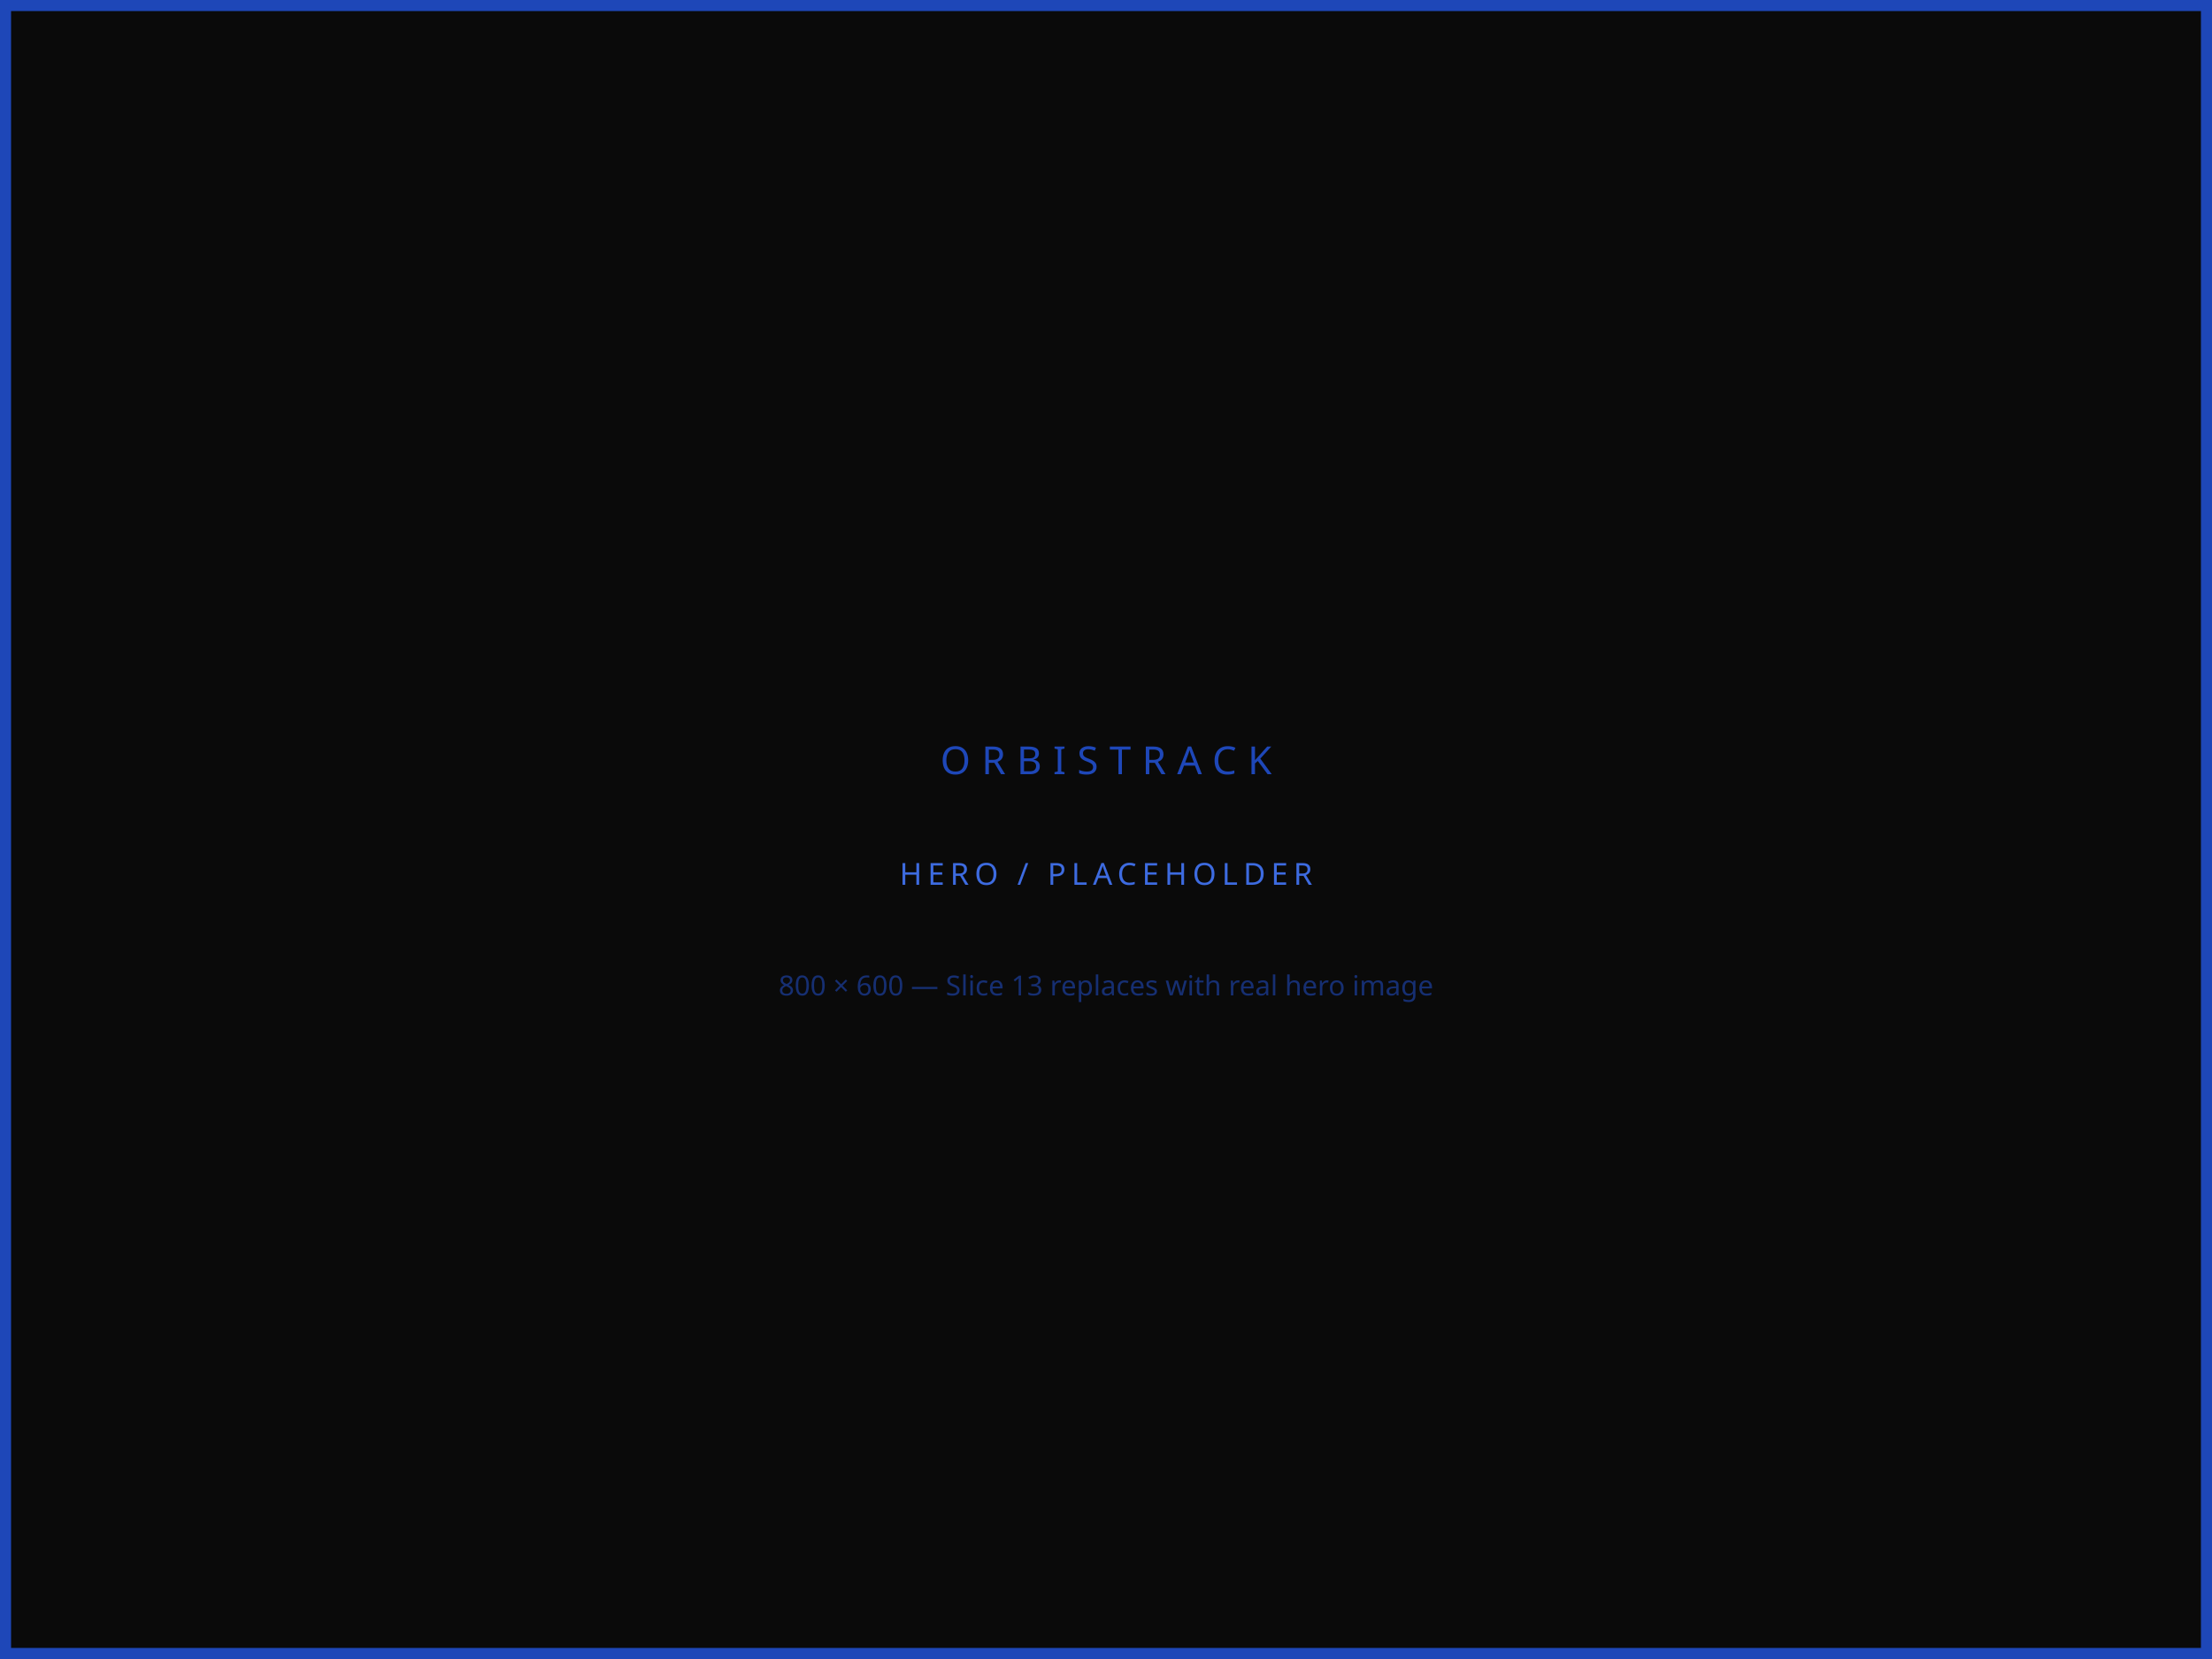
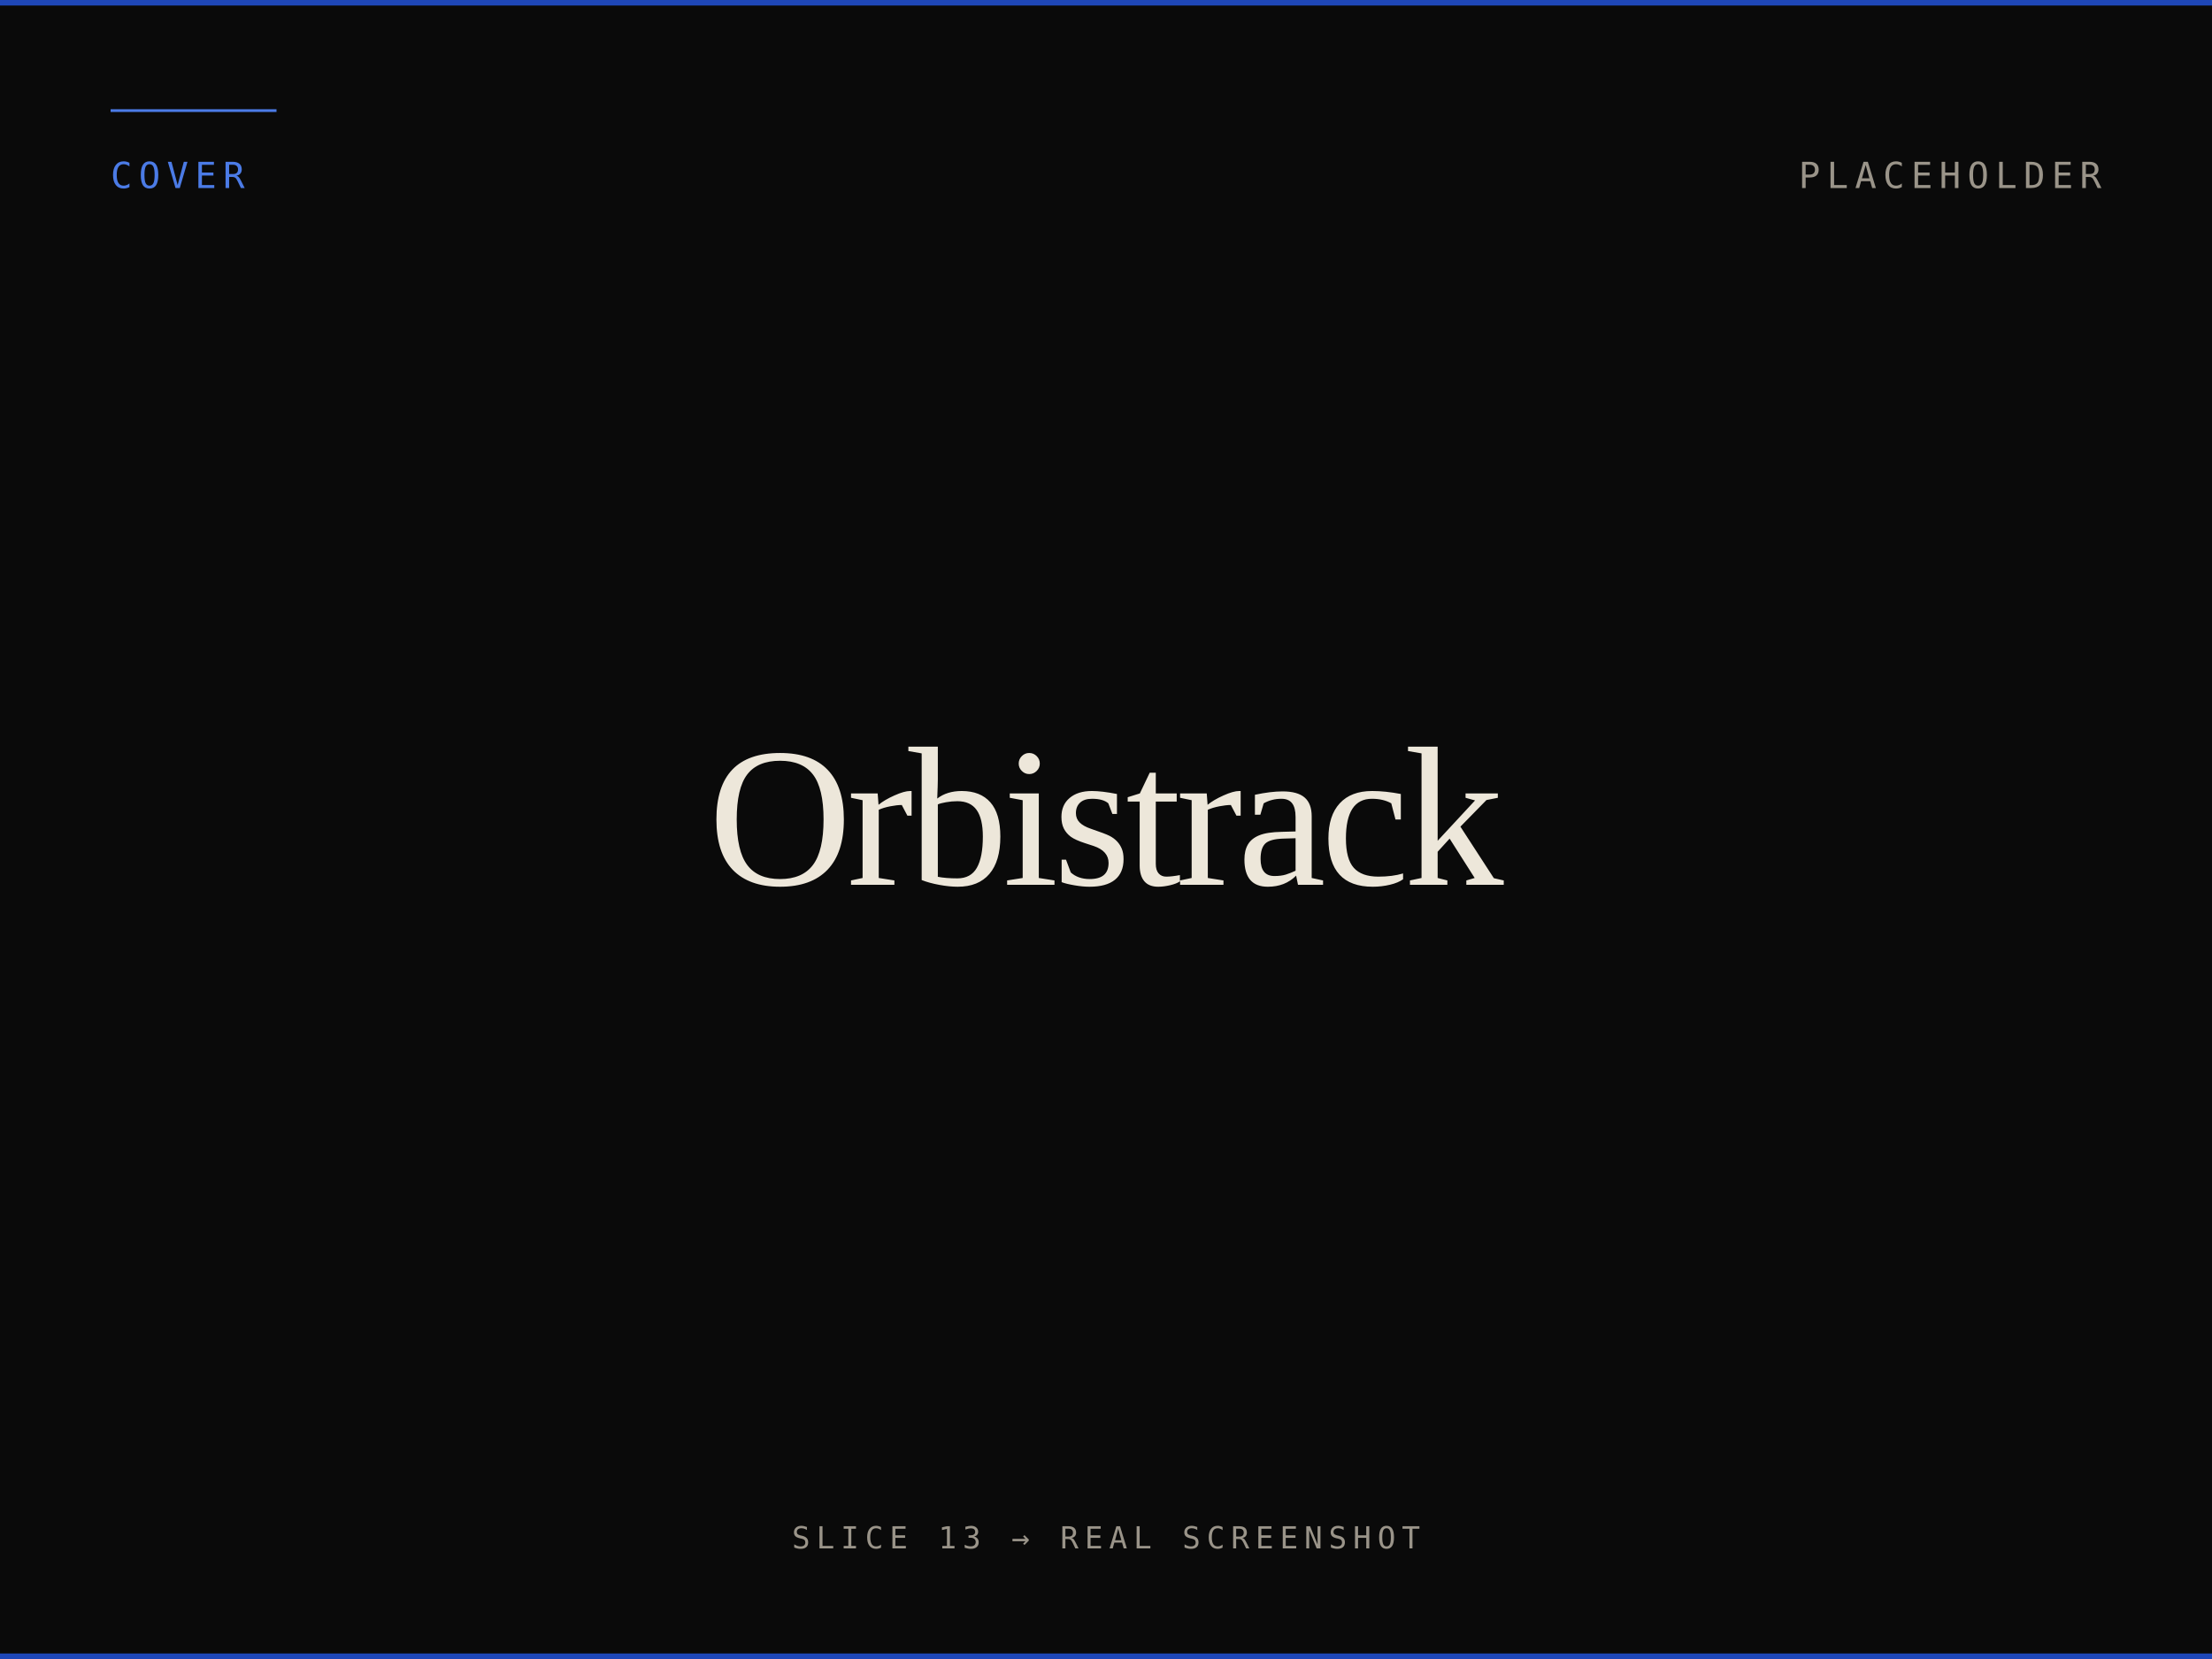
- <svg xmlns="http://www.w3.org/2000/svg" width="800" height="600" viewBox="0 0 800 600" role="img" aria-label="OrbisTrack — hero placeholder">
+ <svg xmlns="http://www.w3.org/2000/svg" width="800" height="600" viewBox="0 0 800 600" role="img" aria-label="Orbistrack — cover placeholder">
  <rect width="800" height="600" fill="#0A0A0A" />
-   <rect x="0" y="0" width="800" height="4" fill="#1E47B8" />
-   <rect x="0" y="596" width="800" height="4" fill="#1E47B8" />
-   <rect x="0" y="0" width="4" height="600" fill="#1E47B8" />
-   <rect x="796" y="0" width="4" height="600" fill="#1E47B8" />
-   <text x="400" y="280" font-family="sans-serif" font-size="14" fill="#1E47B8" text-anchor="middle" letter-spacing="4">ORBISTRACK</text>
-   <text x="400" y="320" font-family="sans-serif" font-size="11" fill="#3D6BE0" text-anchor="middle" letter-spacing="2">HERO / PLACEHOLDER</text>
-   <text x="400" y="360" font-family="sans-serif" font-size="10" fill="#1E47B8" text-anchor="middle" opacity="0.6">800 × 600 — Slice 13 replaces with real hero image</text>
+   <rect x="0" y="0" width="800" height="2" fill="#1E47B8" />
+   <rect x="0" y="598" width="800" height="2" fill="#1E47B8" />
+   <line x1="40" y1="40" x2="100" y2="40" stroke="#4B7BE6" stroke-width="1" />
+   <text x="40" y="68" font-family="ui-monospace, 'JetBrains Mono', monospace" font-size="13" fill="#4B7BE6" letter-spacing="0.18em">COVER</text>
+   <text x="760" y="68" font-family="ui-monospace, monospace" font-size="13" fill="#9A9489" text-anchor="end" letter-spacing="0.18em">PLACEHOLDER</text>
+   <text x="400" y="320" font-family="Georgia, 'Times New Roman', serif" font-size="72" fill="#EDE7DA" text-anchor="middle" font-weight="300" letter-spacing="-0.025em">Orbistrack</text>
+   <text x="400" y="560" font-family="ui-monospace, monospace" font-size="11" fill="#9A9489" text-anchor="middle" letter-spacing="0.2em">SLICE 13 → REAL SCREENSHOT</text>
</svg>
